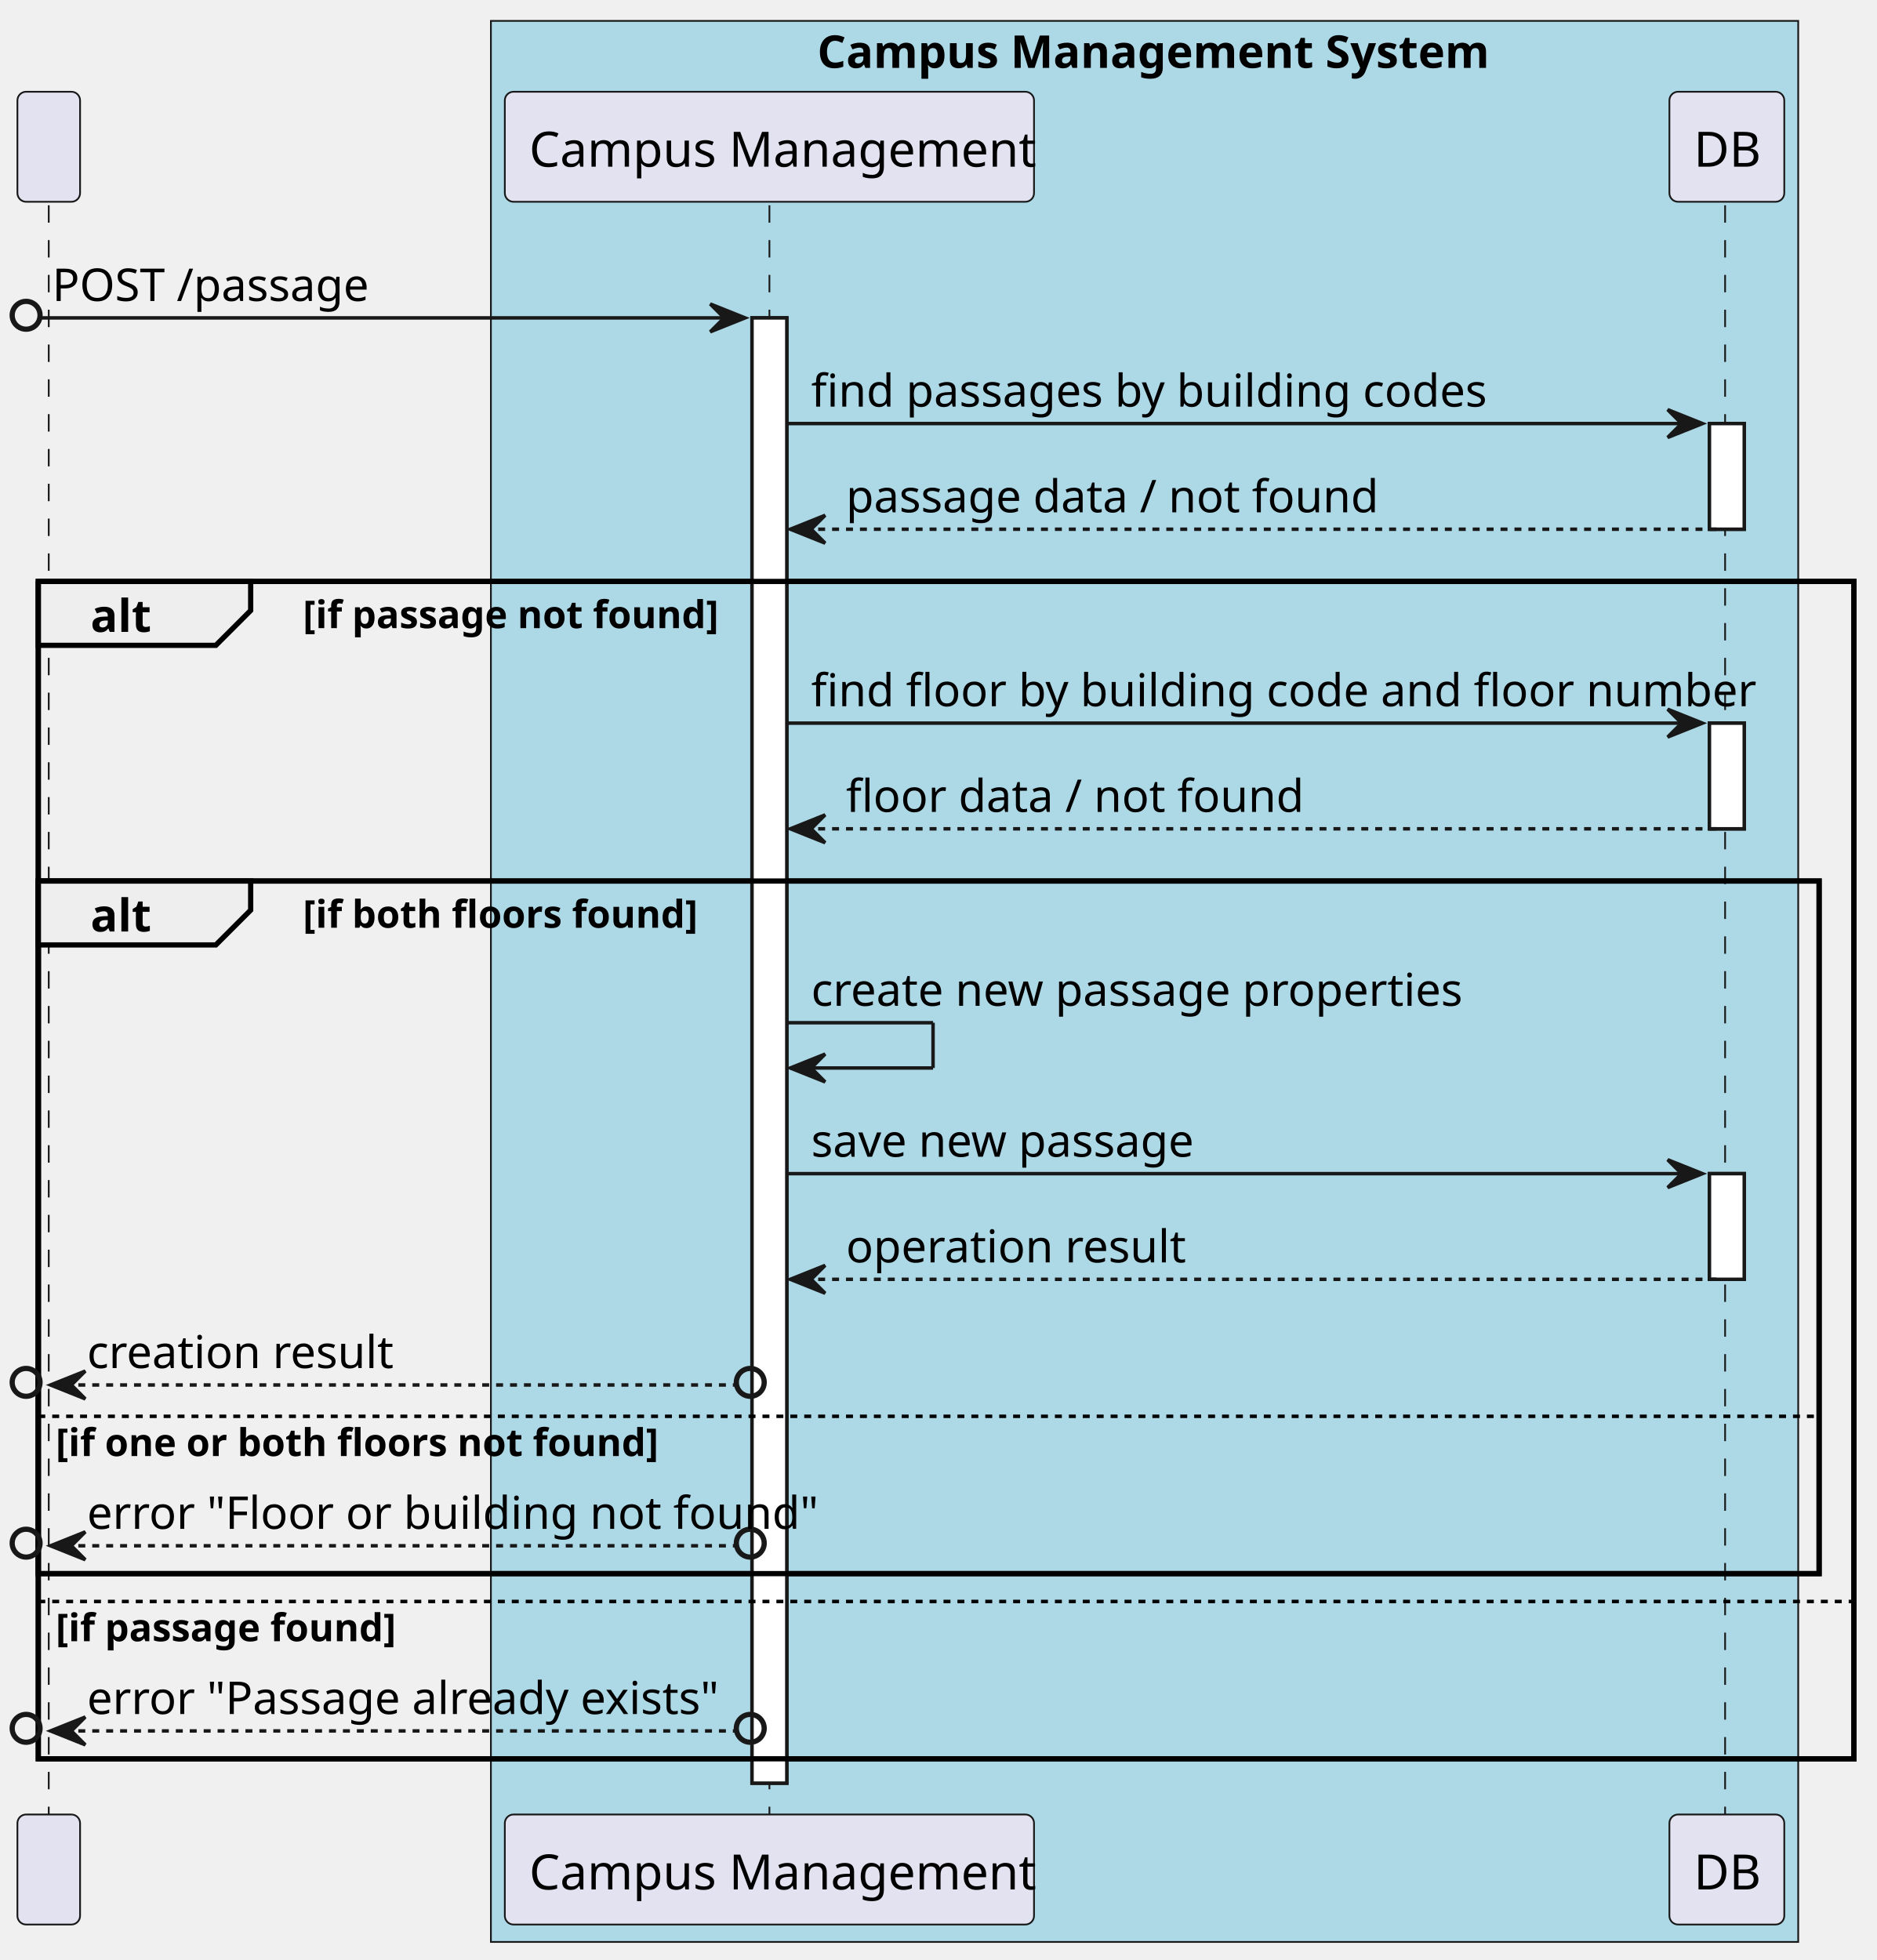
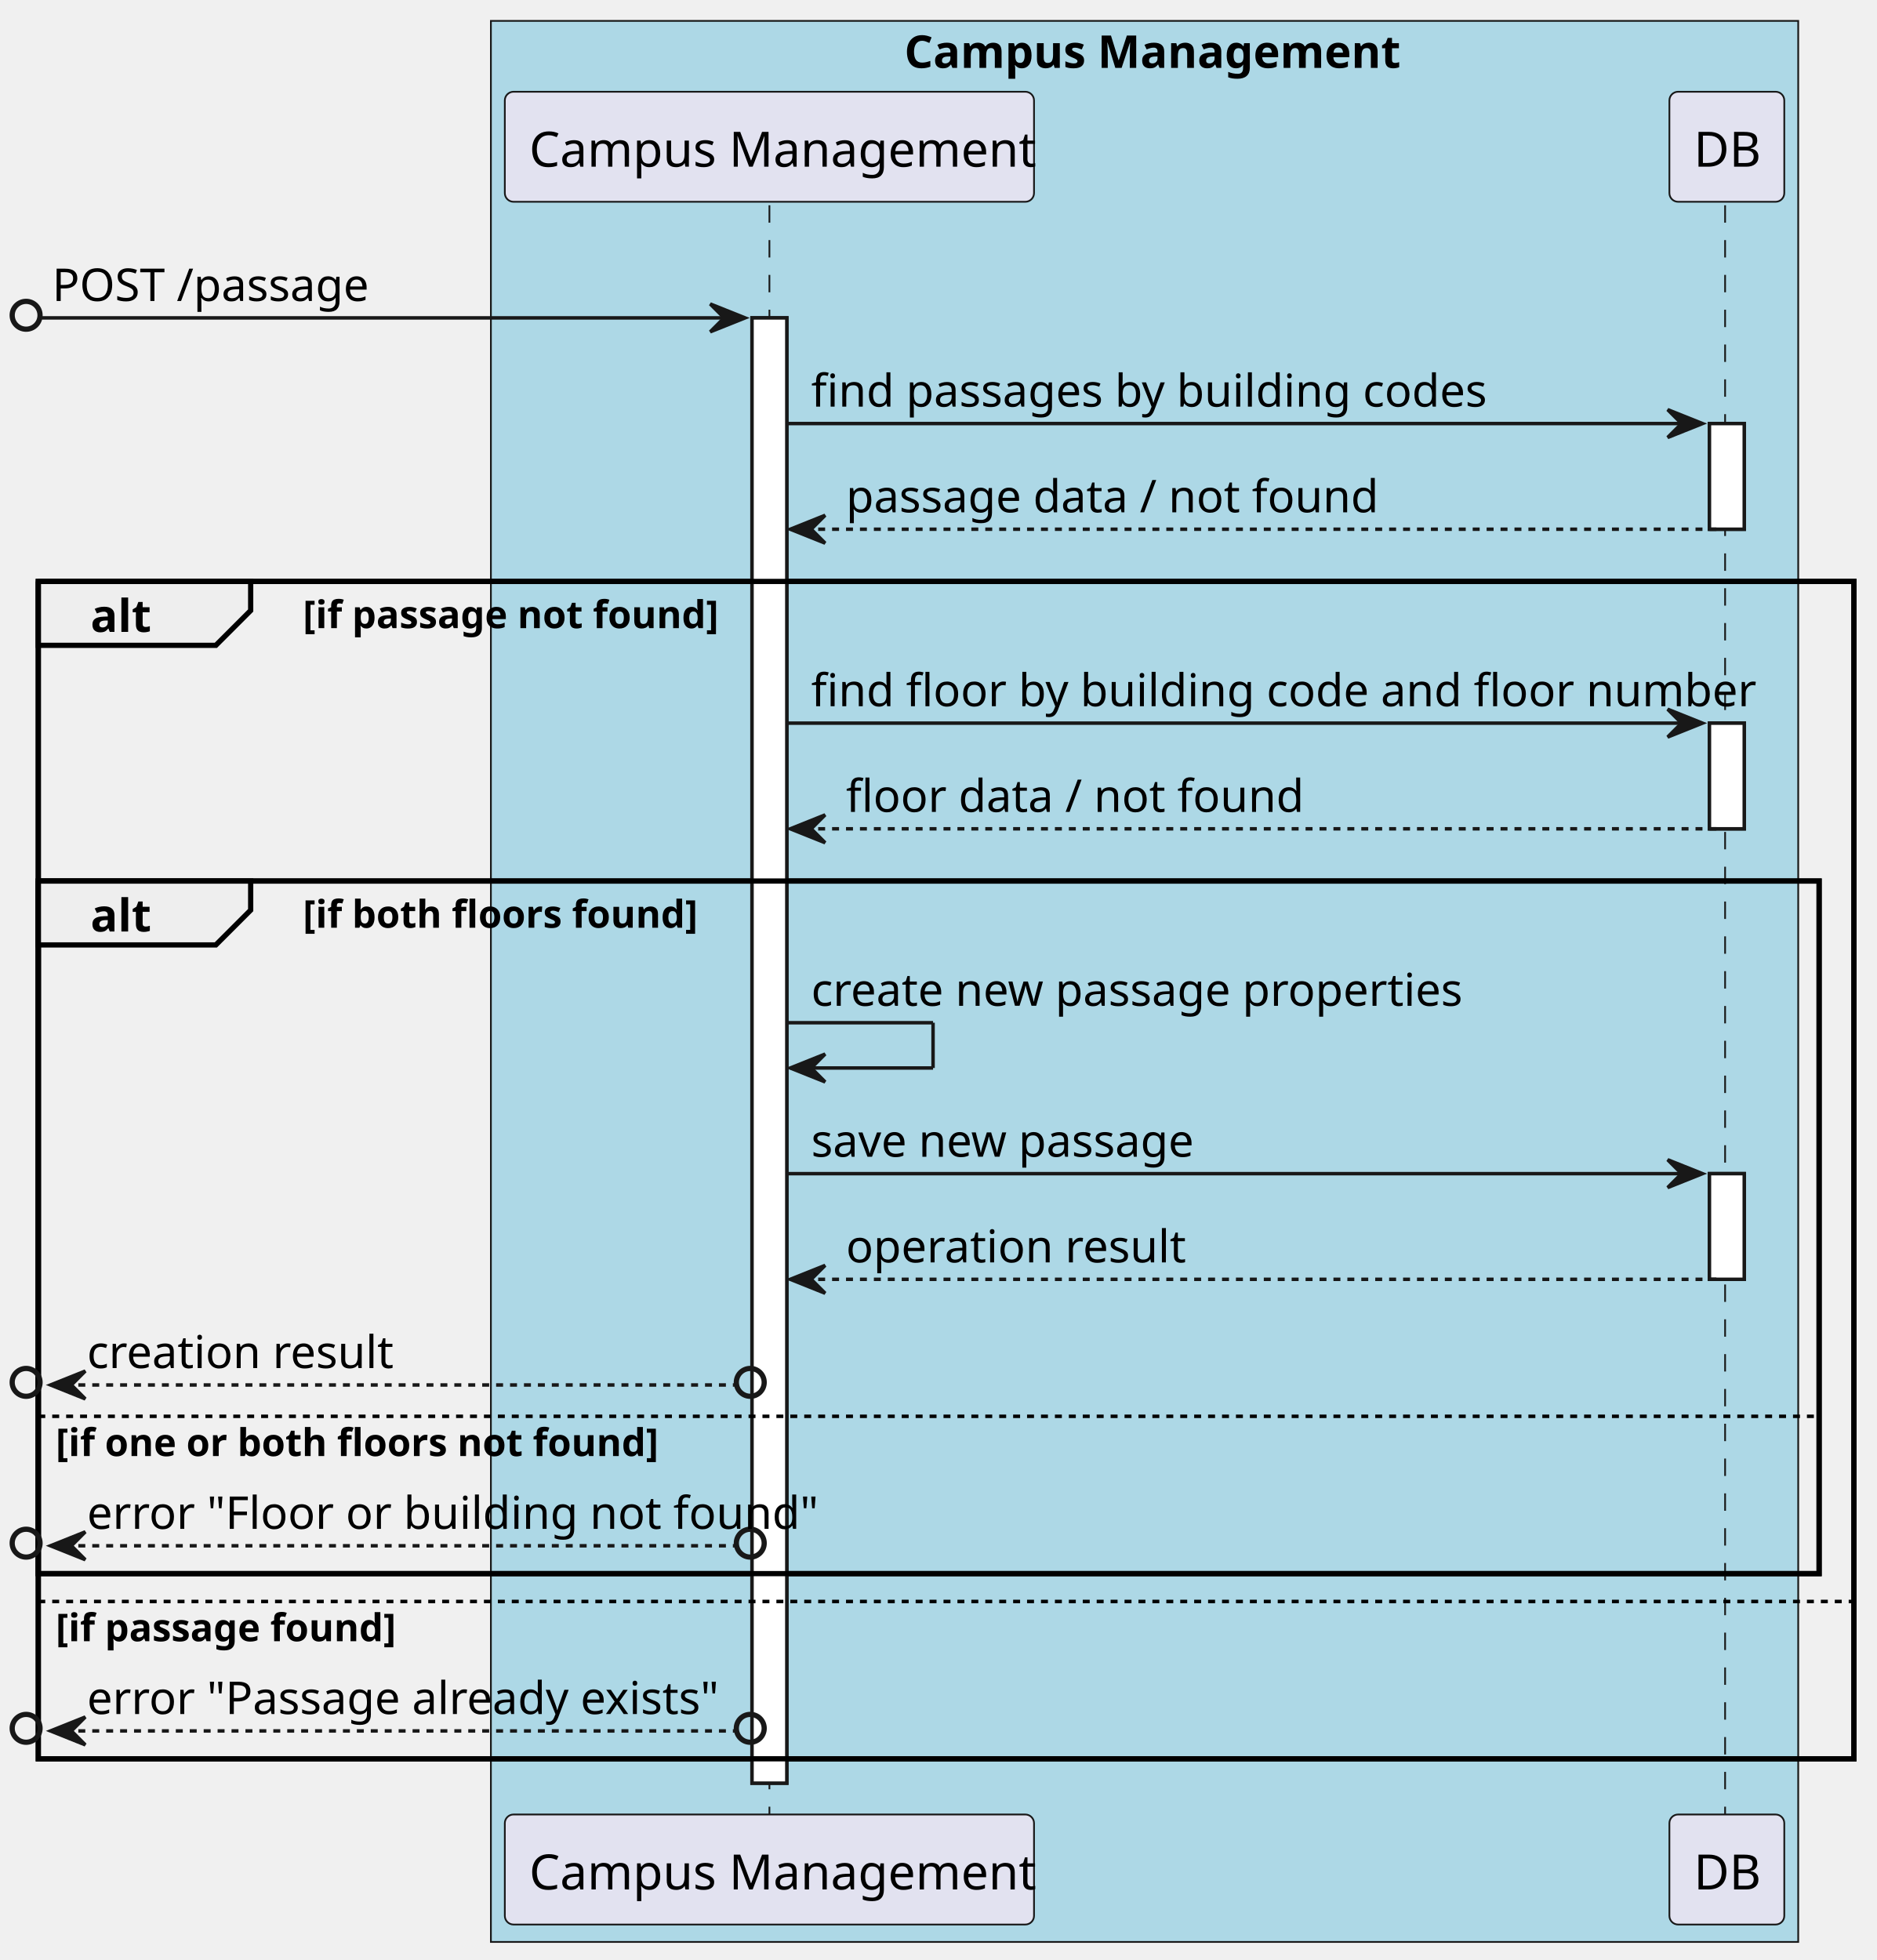
<svg xmlns="http://www.w3.org/2000/svg" contentStyleType="text/css" height="563px" preserveAspectRatio="none" style="width:539px;height:563px;background:#FFFFFF;" version="1.1" viewBox="0 0 539 563" width="539px" zoomAndPan="magnify">
  <defs />
  <g>
    <rect fill="#ADD8E6" height="551.812" style="stroke:#181818;stroke-width:0.5;" width="375.5" x="141" y="6" />
-     <text fill="#000000" font-family="sans-serif" font-size="13" font-weight="bold" lengthAdjust="spacing" textLength="188" x="234.75" y="19.495">Campus Management System</text>
+     <text fill="#000000" font-family="sans-serif" font-size="13" font-weight="bold" lengthAdjust="spacing" textLength="138" x="259.75" y="19.495">Campus Management</text>
    <rect fill="#FFFFFF" height="420.891" style="stroke:#181818;stroke-width:1.0;" width="10" x="216" y="91.312" />
    <rect fill="#FFFFFF" height="30.352" style="stroke:#181818;stroke-width:1.0;" width="10" x="491" y="121.664" />
    <rect fill="#FFFFFF" height="30.352" style="stroke:#181818;stroke-width:1.0;" width="10" x="491" y="207.719" />
    <rect fill="#FFFFFF" height="30.352" style="stroke:#181818;stroke-width:1.0;" width="10" x="491" y="337.125" />
    <rect fill="none" height="338.188" style="stroke:#000000;stroke-width:1.5;" width="521.5" x="11" y="167.016" />
    <rect fill="none" height="198.945" style="stroke:#000000;stroke-width:1.5;" width="511.5" x="11" y="253.07" />
-     <line style="stroke:#181818;stroke-width:0.5;stroke-dasharray:5.0,5.0;" x1="14" x2="14" y1="58.961" y2="522.203" />
    <line style="stroke:#181818;stroke-width:0.5;stroke-dasharray:5.0,5.0;" x1="221" x2="221" y1="58.961" y2="522.203" />
    <line style="stroke:#181818;stroke-width:0.5;stroke-dasharray:5.0,5.0;" x1="495.5" x2="495.5" y1="58.961" y2="522.203" />
-     <rect fill="#E2E2F0" height="31.609" rx="2.5" ry="2.5" style="stroke:#181818;stroke-width:0.5;" width="18" x="5" y="26.352" />
-     <text fill="#000000" font-family="sans-serif" font-size="14" lengthAdjust="spacing" textLength="4" x="12" y="47.885"> </text>
-     <rect fill="#E2E2F0" height="31.609" rx="2.5" ry="2.5" style="stroke:#181818;stroke-width:0.5;" width="18" x="5" y="521.203" />
-     <text fill="#000000" font-family="sans-serif" font-size="14" lengthAdjust="spacing" textLength="4" x="12" y="542.736"> </text>
    <rect fill="#E2E2F0" height="31.609" rx="2.5" ry="2.5" style="stroke:#181818;stroke-width:0.5;" width="152" x="145" y="26.352" />
    <text fill="#000000" font-family="sans-serif" font-size="14" lengthAdjust="spacing" textLength="138" x="152" y="47.885">Campus Management</text>
    <rect fill="#E2E2F0" height="31.609" rx="2.5" ry="2.5" style="stroke:#181818;stroke-width:0.5;" width="152" x="145" y="521.203" />
    <text fill="#000000" font-family="sans-serif" font-size="14" lengthAdjust="spacing" textLength="138" x="152" y="542.736">Campus Management</text>
    <rect fill="#E2E2F0" height="31.609" rx="2.5" ry="2.5" style="stroke:#181818;stroke-width:0.5;" width="33" x="479.5" y="26.352" />
    <text fill="#000000" font-family="sans-serif" font-size="14" lengthAdjust="spacing" textLength="19" x="486.5" y="47.885">DB</text>
    <rect fill="#E2E2F0" height="31.609" rx="2.5" ry="2.5" style="stroke:#181818;stroke-width:0.5;" width="33" x="479.5" y="521.203" />
    <text fill="#000000" font-family="sans-serif" font-size="14" lengthAdjust="spacing" textLength="19" x="486.5" y="542.736">DB</text>
    <rect fill="#FFFFFF" height="420.891" style="stroke:#181818;stroke-width:1.0;" width="10" x="216" y="91.312" />
    <rect fill="#FFFFFF" height="30.352" style="stroke:#181818;stroke-width:1.0;" width="10" x="491" y="121.664" />
    <rect fill="#FFFFFF" height="30.352" style="stroke:#181818;stroke-width:1.0;" width="10" x="491" y="207.719" />
    <rect fill="#FFFFFF" height="30.352" style="stroke:#181818;stroke-width:1.0;" width="10" x="491" y="337.125" />
    <ellipse cx="7.5" cy="90.562" fill="none" rx="4" ry="4" style="stroke:#181818;stroke-width:1.5;" />
    <polygon fill="#181818" points="204,87.312,214,91.312,204,95.312,208,91.312" style="stroke:#181818;stroke-width:1.0;" />
    <line style="stroke:#181818;stroke-width:1.0;" x1="12" x2="210" y1="91.312" y2="91.312" />
    <text fill="#000000" font-family="sans-serif" font-size="13" lengthAdjust="spacing" textLength="92" x="15" y="86.456">POST /passage</text>
    <polygon fill="#181818" points="479,117.664,489,121.664,479,125.664,483,121.664" style="stroke:#181818;stroke-width:1.0;" />
    <line style="stroke:#181818;stroke-width:1.0;" x1="226" x2="485" y1="121.664" y2="121.664" />
    <text fill="#000000" font-family="sans-serif" font-size="13" lengthAdjust="spacing" textLength="185" x="233" y="116.808">find passages by building codes</text>
    <polygon fill="#181818" points="237,148.016,227,152.016,237,156.016,233,152.016" style="stroke:#181818;stroke-width:1.0;" />
    <line style="stroke:#181818;stroke-width:1.0;stroke-dasharray:2.0,2.0;" x1="231" x2="495" y1="152.016" y2="152.016" />
    <text fill="#000000" font-family="sans-serif" font-size="13" lengthAdjust="spacing" textLength="143" x="243" y="147.159">passage data / not found</text>
    <path d="M11,167.016 L72,167.016 L72,175.367 L62,185.367 L11,185.367 L11,167.016 " fill="#EEEEEE" style="stroke:#000000;stroke-width:1.5;" />
    <rect fill="none" height="338.188" style="stroke:#000000;stroke-width:1.5;" width="521.5" x="11" y="167.016" />
    <text fill="#000000" font-family="sans-serif" font-size="13" font-weight="bold" lengthAdjust="spacing" textLength="16" x="26" y="181.511">alt</text>
    <text fill="#000000" font-family="sans-serif" font-size="11" font-weight="bold" lengthAdjust="spacing" textLength="121" x="87" y="180.435">[if passage not found]</text>
    <polygon fill="#181818" points="479,203.719,489,207.719,479,211.719,483,207.719" style="stroke:#181818;stroke-width:1.0;" />
    <line style="stroke:#181818;stroke-width:1.0;" x1="226" x2="485" y1="207.719" y2="207.719" />
    <text fill="#000000" font-family="sans-serif" font-size="13" lengthAdjust="spacing" textLength="246" x="233" y="202.862">find floor by building code and floor number</text>
    <polygon fill="#181818" points="237,234.07,227,238.07,237,242.07,233,238.07" style="stroke:#181818;stroke-width:1.0;" />
    <line style="stroke:#181818;stroke-width:1.0;stroke-dasharray:2.0,2.0;" x1="231" x2="495" y1="238.07" y2="238.07" />
    <text fill="#000000" font-family="sans-serif" font-size="13" lengthAdjust="spacing" textLength="118" x="243" y="233.214">floor data / not found</text>
    <path d="M11,253.07 L72,253.07 L72,261.422 L62,271.422 L11,271.422 L11,253.07 " fill="#EEEEEE" style="stroke:#000000;stroke-width:1.5;" />
    <rect fill="none" height="198.945" style="stroke:#000000;stroke-width:1.5;" width="511.5" x="11" y="253.07" />
    <text fill="#000000" font-family="sans-serif" font-size="13" font-weight="bold" lengthAdjust="spacing" textLength="16" x="26" y="267.565">alt</text>
    <text fill="#000000" font-family="sans-serif" font-size="11" font-weight="bold" lengthAdjust="spacing" textLength="114" x="87" y="266.489">[if both floors found]</text>
    <line style="stroke:#181818;stroke-width:1.0;" x1="226" x2="268" y1="293.773" y2="293.773" />
    <line style="stroke:#181818;stroke-width:1.0;" x1="268" x2="268" y1="293.773" y2="306.773" />
    <line style="stroke:#181818;stroke-width:1.0;" x1="227" x2="268" y1="306.773" y2="306.773" />
    <polygon fill="#181818" points="237,302.773,227,306.773,237,310.773,233,306.773" style="stroke:#181818;stroke-width:1.0;" />
    <text fill="#000000" font-family="sans-serif" font-size="13" lengthAdjust="spacing" textLength="177" x="233" y="288.917">create new passage properties</text>
    <polygon fill="#181818" points="479,333.125,489,337.125,479,341.125,483,337.125" style="stroke:#181818;stroke-width:1.0;" />
    <line style="stroke:#181818;stroke-width:1.0;" x1="226" x2="485" y1="337.125" y2="337.125" />
    <text fill="#000000" font-family="sans-serif" font-size="13" lengthAdjust="spacing" textLength="106" x="233" y="332.269">save new passage</text>
    <polygon fill="#181818" points="237,363.477,227,367.477,237,371.477,233,367.477" style="stroke:#181818;stroke-width:1.0;" />
    <line style="stroke:#181818;stroke-width:1.0;stroke-dasharray:2.0,2.0;" x1="231" x2="495" y1="367.477" y2="367.477" />
    <text fill="#000000" font-family="sans-serif" font-size="13" lengthAdjust="spacing" textLength="89" x="243" y="362.62">operation result</text>
    <ellipse cx="7.5" cy="397.078" fill="none" rx="4" ry="4" style="stroke:#181818;stroke-width:1.5;" />
    <polygon fill="#181818" points="24.5,393.828,14.5,397.828,24.5,401.828,20.5,397.828" style="stroke:#181818;stroke-width:1.0;" />
    <ellipse cx="215.5" cy="397.078" fill="none" rx="4" ry="4" style="stroke:#181818;stroke-width:1.5;" />
    <line style="stroke:#181818;stroke-width:1.0;stroke-dasharray:2.0,2.0;" x1="22.5" x2="211" y1="397.828" y2="397.828" />
    <text fill="#000000" font-family="sans-serif" font-size="13" lengthAdjust="spacing" textLength="82" x="25" y="392.972">creation result</text>
    <line style="stroke:#000000;stroke-width:1.0;stroke-dasharray:2.0,2.0;" x1="11" x2="522.5" y1="406.828" y2="406.828" />
    <text fill="#000000" font-family="sans-serif" font-size="11" font-weight="bold" lengthAdjust="spacing" textLength="174" x="16" y="418.247">[if one or both floors not found]</text>
    <ellipse cx="7.5" cy="443.266" fill="none" rx="4" ry="4" style="stroke:#181818;stroke-width:1.5;" />
    <polygon fill="#181818" points="24.5,440.016,14.5,444.016,24.5,448.016,20.5,444.016" style="stroke:#181818;stroke-width:1.0;" />
    <ellipse cx="215.5" cy="443.266" fill="none" rx="4" ry="4" style="stroke:#181818;stroke-width:1.5;" />
    <line style="stroke:#181818;stroke-width:1.0;stroke-dasharray:2.0,2.0;" x1="22.5" x2="211" y1="444.016" y2="444.016" />
    <text fill="#000000" font-family="sans-serif" font-size="13" lengthAdjust="spacing" textLength="189" x="25" y="439.159">error "Floor or building not found"</text>
    <line style="stroke:#000000;stroke-width:1.0;stroke-dasharray:2.0,2.0;" x1="11" x2="532.5" y1="460.016" y2="460.016" />
    <text fill="#000000" font-family="sans-serif" font-size="11" font-weight="bold" lengthAdjust="spacing" textLength="100" x="16" y="471.435">[if passage found]</text>
    <ellipse cx="7.5" cy="496.453" fill="none" rx="4" ry="4" style="stroke:#181818;stroke-width:1.5;" />
    <polygon fill="#181818" points="24.5,493.203,14.5,497.203,24.5,501.203,20.5,497.203" style="stroke:#181818;stroke-width:1.0;" />
    <ellipse cx="215.5" cy="496.453" fill="none" rx="4" ry="4" style="stroke:#181818;stroke-width:1.5;" />
    <line style="stroke:#181818;stroke-width:1.0;stroke-dasharray:2.0,2.0;" x1="22.5" x2="211" y1="497.203" y2="497.203" />
    <text fill="#000000" font-family="sans-serif" font-size="13" lengthAdjust="spacing" textLength="176" x="25" y="492.347">error "Passage already exists"</text>
  </g>
</svg>
